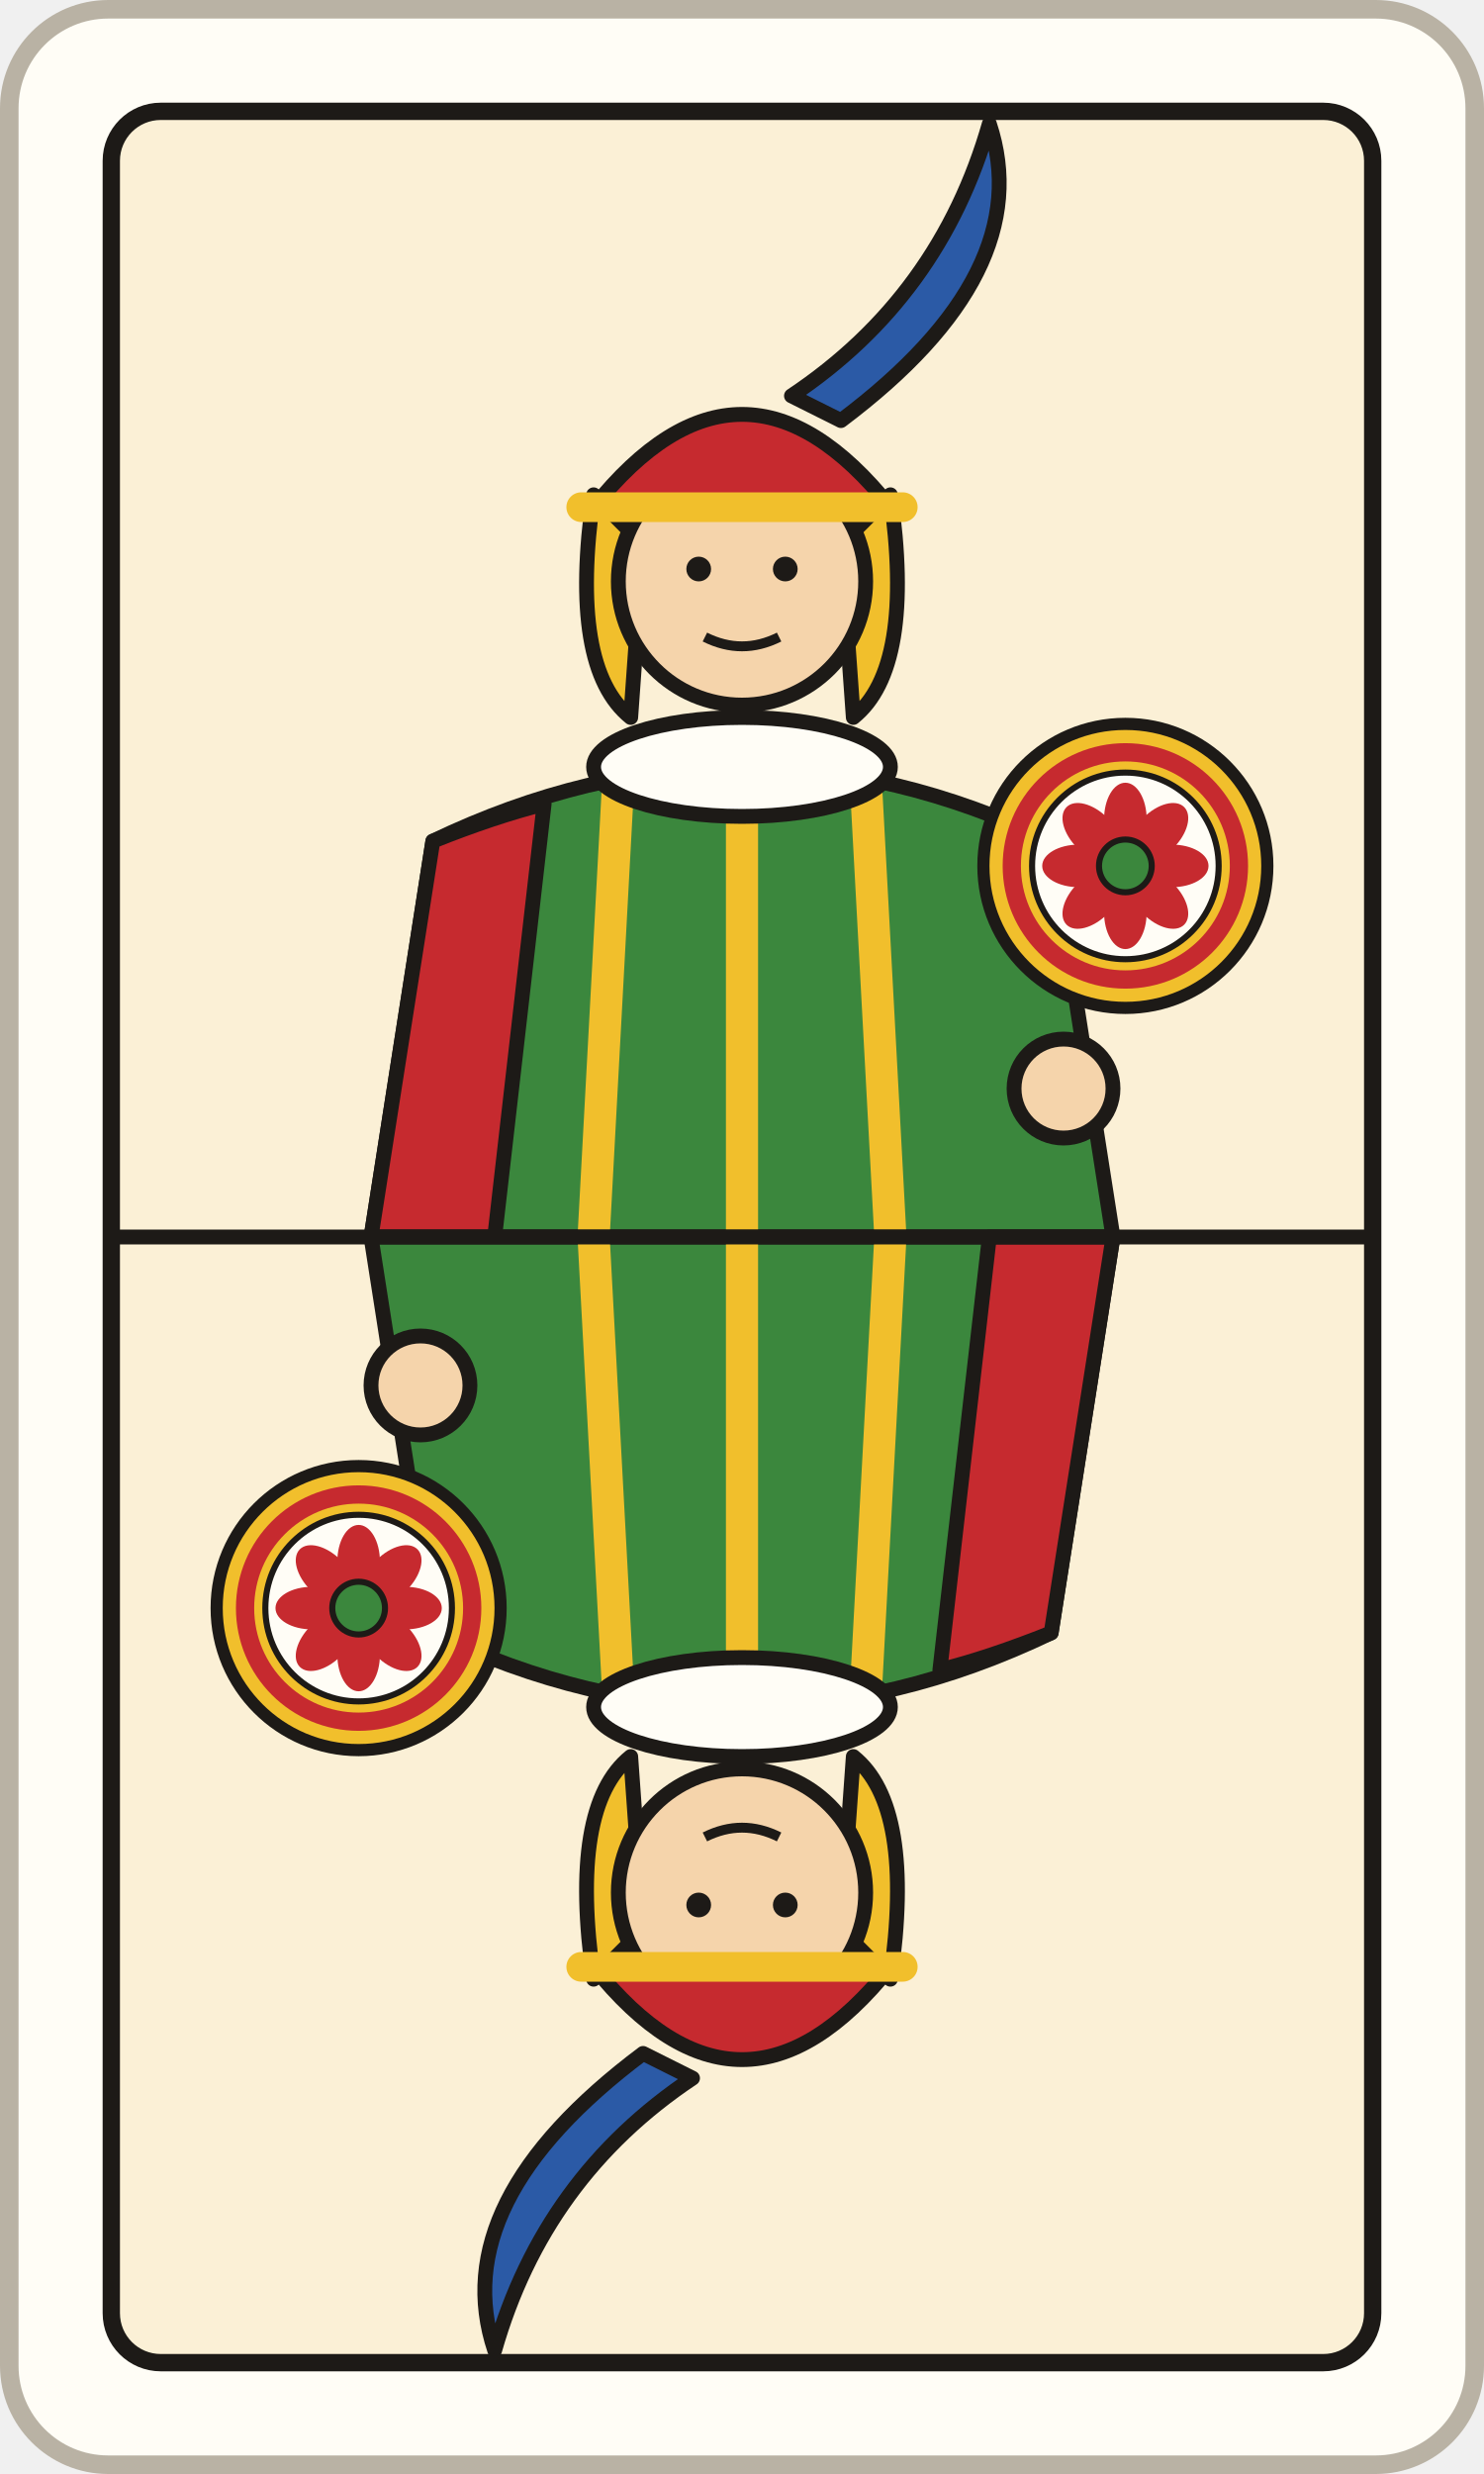
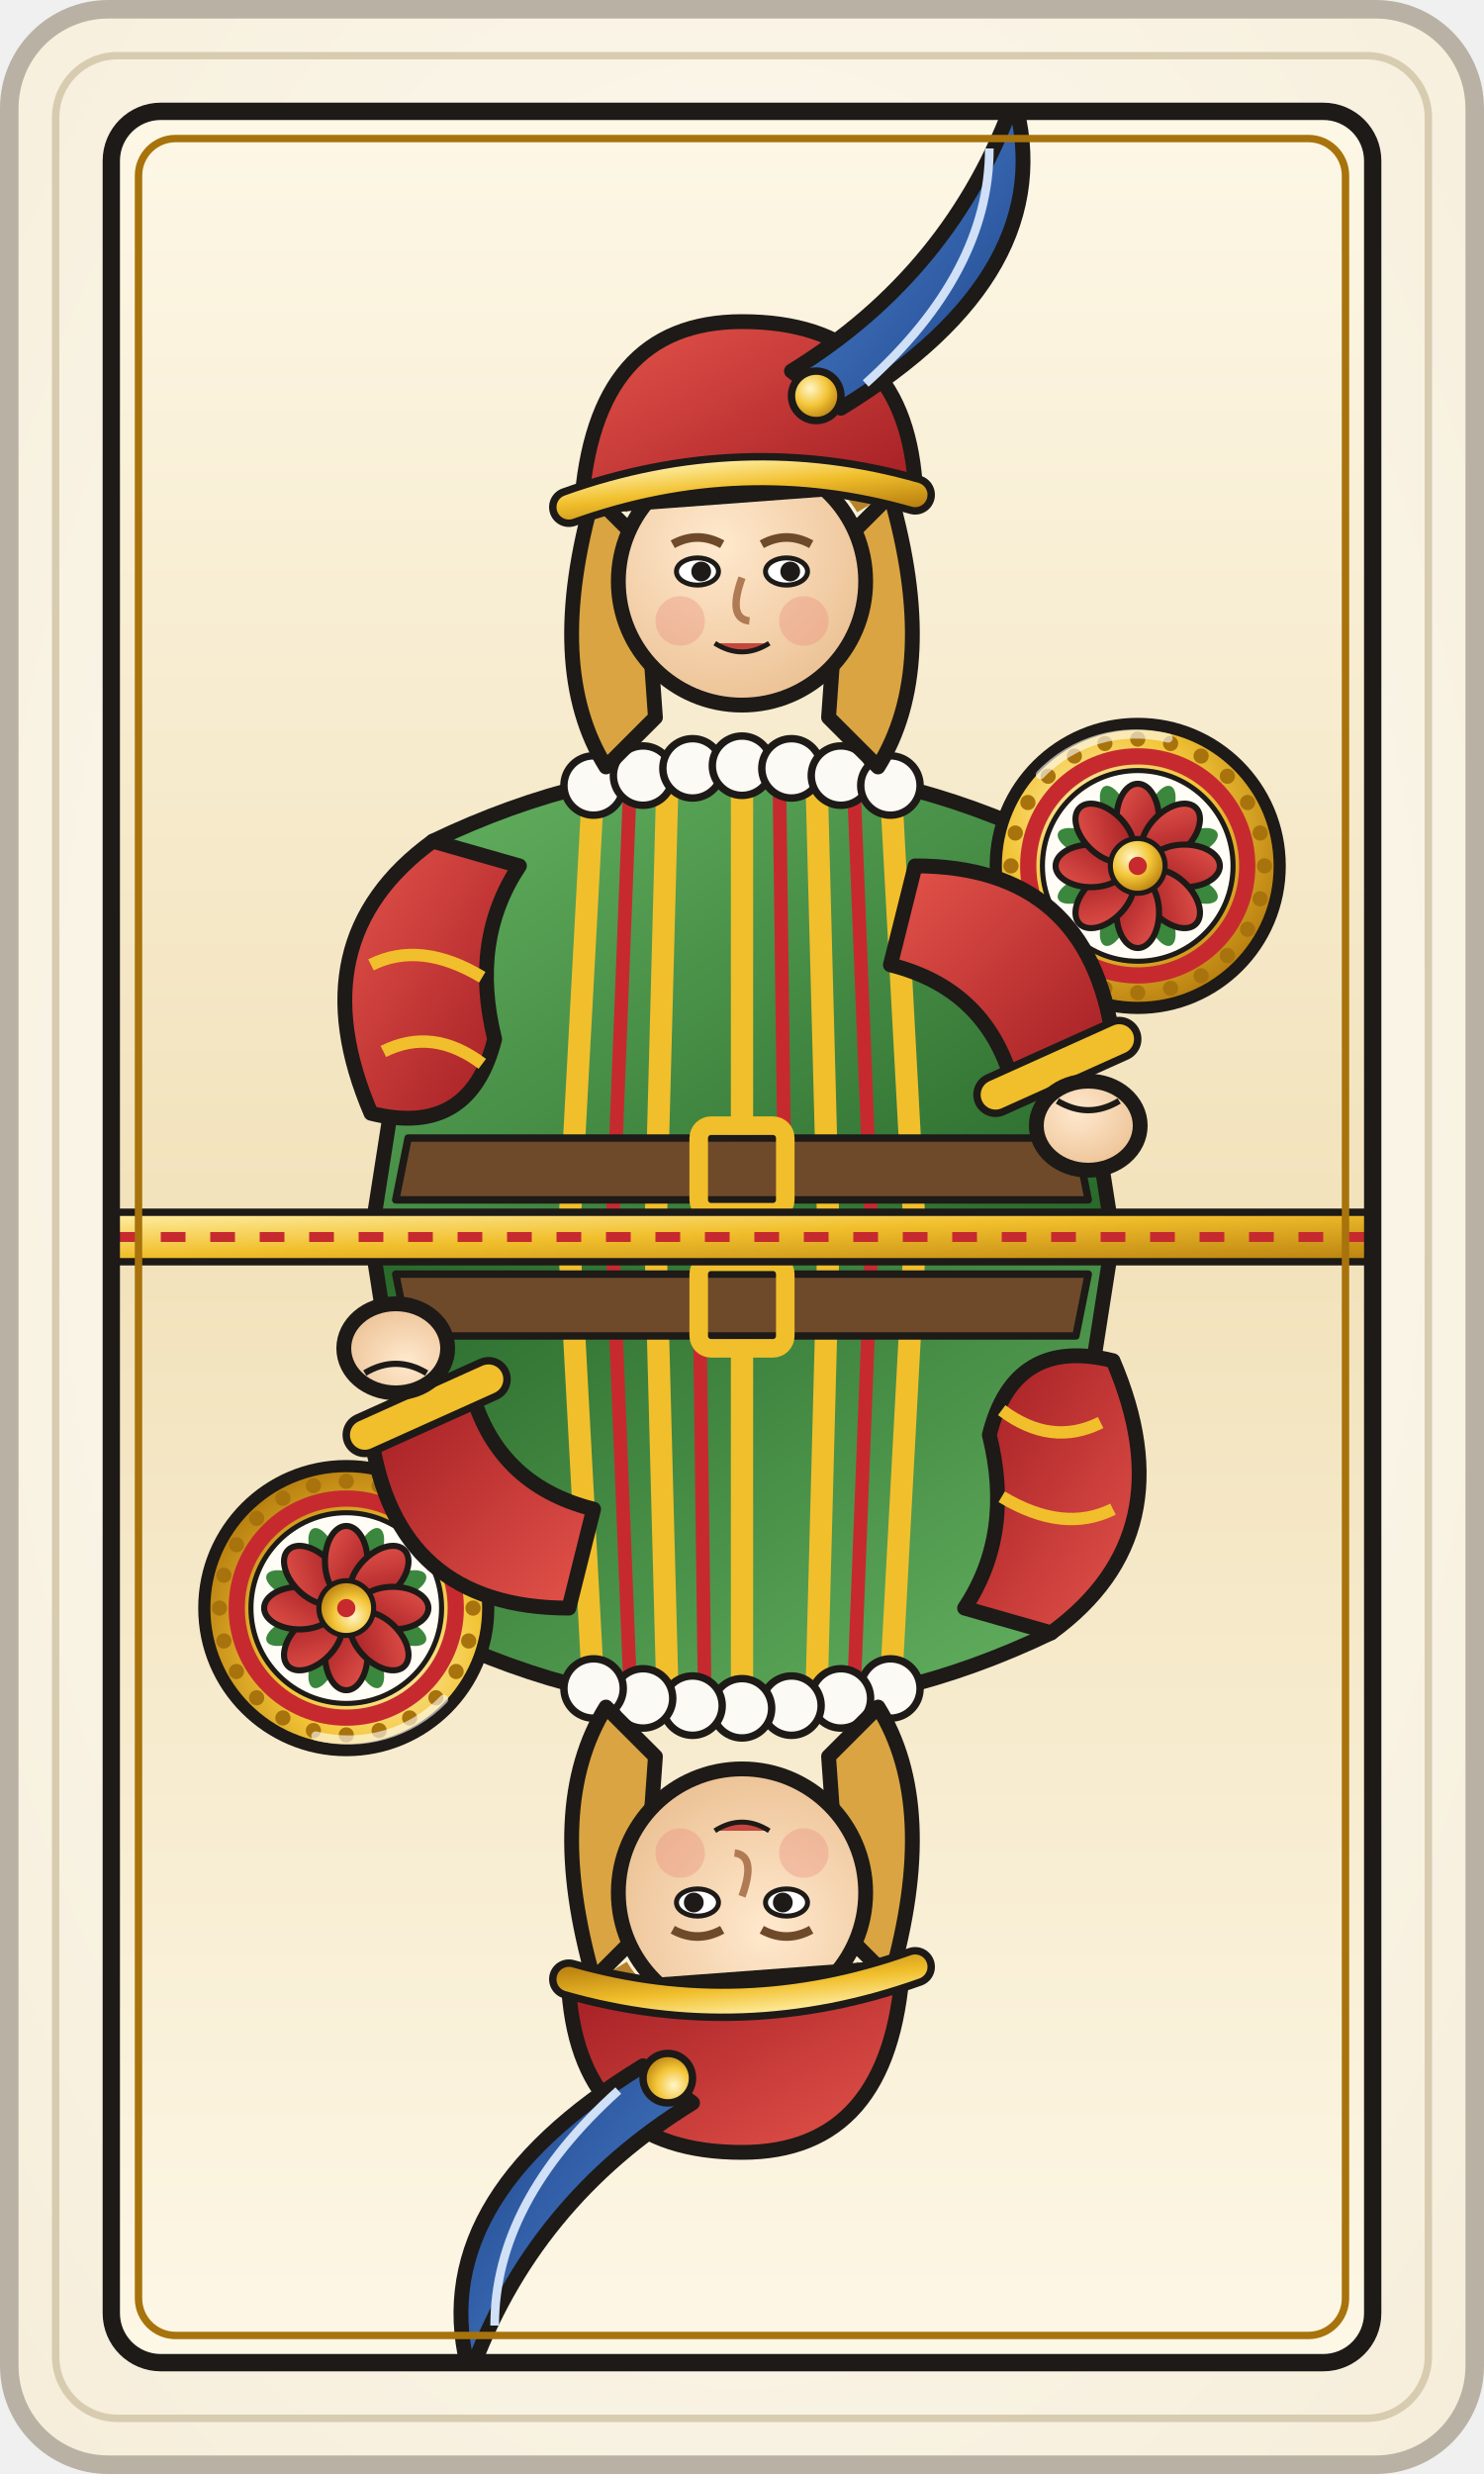
<svg xmlns="http://www.w3.org/2000/svg" viewBox="0 0 120 200" width="120" height="200">
-   <rect x="0.75" y="0.75" width="118.5" height="198.5" rx="8" fill="#fffdf6" stroke="#b9b2a4" stroke-width="1.5" />
+   <defs>
+     <linearGradient id="gold" x1="0" y1="0" x2="1" y2="1">
+       <stop offset="0" stop-color="#fff0a8" />
+       <stop offset=".45" stop-color="#f1bf2c" />
+       <stop offset="1" stop-color="#b9800f" />
+     </linearGradient>
+     <radialGradient id="goldR" cx=".38" cy=".35" r=".7">
+       <stop offset="0" stop-color="#fff6c8" />
+       <stop offset=".5" stop-color="#f3c537" />
+       <stop offset="1" stop-color="#b47a0c" />
+     </radialGradient>
+     <linearGradient id="red" x1="0" y1="0" x2="1" y2="1">
+       <stop offset="0" stop-color="#e5544b" />
+       <stop offset="1" stop-color="#a11c22" />
+     </linearGradient>
+     <linearGradient id="blue" x1="0" y1="0" x2="1" y2="1">
+       <stop offset="0" stop-color="#5189d8" />
+       <stop offset="1" stop-color="#1d4387" />
+     </linearGradient>
+     <linearGradient id="green" x1="0" y1="0" x2="1" y2="1">
+       <stop offset="0" stop-color="#66b462" />
+       <stop offset="1" stop-color="#276629" />
+     </linearGradient>
+     <linearGradient id="wood" x1="0" y1="0" x2="1" y2="0">
+       <stop offset="0" stop-color="#25602a" />
+       <stop offset=".35" stop-color="#6fbd6a" />
+       <stop offset="1" stop-color="#21572a" />
+     </linearGradient>
+     <linearGradient id="steel" x1="0" y1="0" x2="1" y2="0">
+       <stop offset="0" stop-color="#c3d9f7" />
+       <stop offset=".5" stop-color="#4275c4" />
+       <stop offset="1" stop-color="#1b3f7c" />
+     </linearGradient>
+     <radialGradient id="skin" cx=".4" cy=".35" r=".75">
+       <stop offset="0" stop-color="#ffe9ce" />
+       <stop offset="1" stop-color="#eabd8e" />
+     </radialGradient>
+     <radialGradient id="paper" cx=".5" cy=".45" r=".8">
+       <stop offset="0" stop-color="#fffefa" />
+       <stop offset="1" stop-color="#f5ecd6" />
+     </radialGradient>
+     <linearGradient id="beige" x1="0" y1="0" x2="0" y2="1">
+       <stop offset="0" stop-color="#fdf7e6" />
+       <stop offset=".5" stop-color="#f2e2bb" />
+       <stop offset="1" stop-color="#fdf7e6" />
+     </linearGradient>
+     <linearGradient id="horse" x1="0" y1="0" x2="1" y2="1">
+       <stop offset="0" stop-color="#ffffff" />
+       <stop offset="1" stop-color="#d6cdbd" />
+     </linearGradient>
+   </defs>
+   <rect x="0.75" y="0.75" width="118.5" height="198.5" rx="8" fill="url(#paper)" stroke="#b9b2a4" stroke-width="1.5" />
+   <rect x="4.5" y="4.5" width="111" height="191" rx="5" fill="none" stroke="#d8ccb0" stroke-width="0.6" />
  <clipPath id="fr">
    <rect x="9" y="9" width="102" height="182" rx="4" />
  </clipPath>
-   <rect x="9" y="9" width="102" height="182" rx="4" fill="#fbf0d6" />
+   <rect x="9" y="9" width="102" height="182" rx="4" fill="url(#beige)" />
  <g clip-path="url(#fr)">
-     <path d="M30 100 L35 68 Q60 56 85 68 L90 100Z" fill="#3b873d" stroke="#1d1a17" stroke-width="1.2" stroke-linejoin="round" />
-     <path d="M50 63 L48 100 M60 61 L60 100 M70 63 L72 100" stroke="#f1bf2c" stroke-width="2.6" />
-     <path d="M30 100 L35 68 Q40 66 44 65 L40 100Z" fill="#c62a2f" stroke="#1d1a17" stroke-width="1.2" stroke-linejoin="round" />
-     <ellipse cx="60" cy="62" rx="12" ry="4" fill="#fffdf6" stroke="#1d1a17" stroke-width="1.2" stroke-linejoin="round" />
-     <path d="M48 40 Q46 54 51 58 L52 44Z M72 40 Q74 54 69 58 L68 44Z" fill="#f1bf2c" stroke="#1d1a17" stroke-width="1.2" stroke-linejoin="round" />
-     <circle cx="60" cy="47" r="10" fill="#f5d4ab" stroke="#1d1a17" stroke-width="1.2" stroke-linejoin="round" />
-     <circle cx="56.5" cy="46" r="1" fill="#1d1a17" />
-     <circle cx="63.5" cy="46" r="1" fill="#1d1a17" />
-     <path d="M57 51.5 Q60 53 63 51.5" fill="none" stroke="#1d1a17" stroke-width="0.8" />
-     <path d="M48 41 Q60 26 72 41Z" fill="#c62a2f" stroke="#1d1a17" stroke-width="1.2" stroke-linejoin="round" />
-     <path d="M47 41 L73 41" stroke="#f1bf2c" stroke-width="2.4" stroke-linecap="round" />
-     <path d="M68 34 Q84 22 80 10 Q76 24 64 32Z" fill="#2b5aa6" stroke="#1d1a17" stroke-width="1.2" stroke-linejoin="round" />
-     <g transform="translate(91 70) scale(0.82)">
-       <circle r="14" fill="#f1bf2c" stroke="#1d1a17" stroke-width="1.2" stroke-linejoin="round" />
-       <circle r="11.2" fill="none" stroke="#c62a2f" stroke-width="1.8" />
-       <circle r="9.2" fill="#fffdf6" stroke="#1d1a17" stroke-width="0.6" />
-       <ellipse cx="0" cy="-4.6" rx="2.1" ry="3.6" fill="#c62a2f" transform="rotate(0)" />
-       <ellipse cx="0" cy="-4.6" rx="2.1" ry="3.6" fill="#c62a2f" transform="rotate(45)" />
-       <ellipse cx="0" cy="-4.6" rx="2.1" ry="3.6" fill="#c62a2f" transform="rotate(90)" />
-       <ellipse cx="0" cy="-4.6" rx="2.1" ry="3.6" fill="#c62a2f" transform="rotate(135)" />
-       <ellipse cx="0" cy="-4.6" rx="2.1" ry="3.6" fill="#c62a2f" transform="rotate(180)" />
-       <ellipse cx="0" cy="-4.6" rx="2.1" ry="3.6" fill="#c62a2f" transform="rotate(225)" />
-       <ellipse cx="0" cy="-4.6" rx="2.1" ry="3.6" fill="#c62a2f" transform="rotate(270)" />
-       <ellipse cx="0" cy="-4.6" rx="2.1" ry="3.6" fill="#c62a2f" transform="rotate(315)" />
-       <circle r="2.6" fill="#3b873d" stroke="#1d1a17" stroke-width="0.6" />
+     <path d="M30 100 L35 68 Q60 56 85 68 L90 100Z" fill="url(#green)" stroke="#1d1a17" stroke-width="1.2" stroke-linejoin="round" />
+     <path d="M48 63 L46 100 M54 62 L53 100 M60 61 L60 100 M66 62 L67 100 M72 63 L74 100" stroke="#f1bf2c" stroke-width="1.8" />
+     <path d="M51 62 L49.5 100 M63 61.5 L63.5 100 M69 62.5 L70.5 100" stroke="#c62a2f" stroke-width="1.1" />
+     <path d="M33 92 L87 92 L88 97 L32 97Z" fill="#6e4a2a" stroke="#1d1a17" stroke-width="0.6" stroke-linejoin="round" />
+     <rect x="56.5" y="91" width="7" height="7" rx="1" fill="none" stroke="#f1bf2c" stroke-width="1.5" />
+     <path d="M35 68 Q24 76 30 90 Q38 92 40 84 Q38 76 42 70Z" fill="url(#red)" stroke="#1d1a17" stroke-width="1.2" stroke-linejoin="round" />
+     <path d="M30 78 Q34 76 39 79 M31 85 Q35 83 39 86" fill="none" stroke="#f1bf2c" stroke-width="1" />
+     <circle cx="48" cy="63.5" r="2.4" fill="#fbfaf5" stroke="#1d1a17" stroke-width="0.6" stroke-linejoin="round" />
+     <circle cx="52" cy="62.7" r="2.4" fill="#fbfaf5" stroke="#1d1a17" stroke-width="0.6" stroke-linejoin="round" />
+     <circle cx="56" cy="62.114" r="2.4" fill="#fbfaf5" stroke="#1d1a17" stroke-width="0.6" stroke-linejoin="round" />
+     <circle cx="60" cy="61.9" r="2.4" fill="#fbfaf5" stroke="#1d1a17" stroke-width="0.6" stroke-linejoin="round" />
+     <circle cx="64" cy="62.114" r="2.4" fill="#fbfaf5" stroke="#1d1a17" stroke-width="0.6" stroke-linejoin="round" />
+     <circle cx="68" cy="62.7" r="2.4" fill="#fbfaf5" stroke="#1d1a17" stroke-width="0.6" stroke-linejoin="round" />
+     <circle cx="72" cy="63.5" r="2.4" fill="#fbfaf5" stroke="#1d1a17" stroke-width="0.6" stroke-linejoin="round" />
+     <g transform="translate(92 70) scale(0.82)">
+       <circle r="14" fill="url(#goldR)" stroke="#1d1a17" stroke-width="1.2" stroke-linejoin="round" />
+       <circle cx="12.5" cy="0" r="0.75" fill="#a8730c" />
+       <circle cx="12.07" cy="3.24" r="0.75" fill="#a8730c" />
+       <circle cx="10.83" cy="6.25" r="0.75" fill="#a8730c" />
+       <circle cx="8.84" cy="8.84" r="0.75" fill="#a8730c" />
+       <circle cx="6.25" cy="10.83" r="0.75" fill="#a8730c" />
+       <circle cx="3.24" cy="12.07" r="0.75" fill="#a8730c" />
+       <circle cx="0" cy="12.5" r="0.75" fill="#a8730c" />
+       <circle cx="-3.24" cy="12.07" r="0.75" fill="#a8730c" />
+       <circle cx="-6.25" cy="10.83" r="0.75" fill="#a8730c" />
+       <circle cx="-8.84" cy="8.84" r="0.75" fill="#a8730c" />
+       <circle cx="-10.83" cy="6.25" r="0.75" fill="#a8730c" />
+       <circle cx="-12.07" cy="3.24" r="0.75" fill="#a8730c" />
+       <circle cx="-12.5" cy="0" r="0.75" fill="#a8730c" />
+       <circle cx="-12.07" cy="-3.24" r="0.75" fill="#a8730c" />
+       <circle cx="-10.83" cy="-6.25" r="0.75" fill="#a8730c" />
+       <circle cx="-8.84" cy="-8.84" r="0.75" fill="#a8730c" />
+       <circle cx="-6.25" cy="-10.83" r="0.75" fill="#a8730c" />
+       <circle cx="-3.24" cy="-12.07" r="0.75" fill="#a8730c" />
+       <circle cx="0" cy="-12.5" r="0.75" fill="#a8730c" />
+       <circle cx="3.24" cy="-12.07" r="0.75" fill="#a8730c" />
+       <circle cx="6.25" cy="-10.83" r="0.75" fill="#a8730c" />
+       <circle cx="8.84" cy="-8.84" r="0.75" fill="#a8730c" />
+       <circle cx="10.83" cy="-6.25" r="0.75" fill="#a8730c" />
+       <circle cx="12.07" cy="-3.24" r="0.75" fill="#a8730c" />
+       <circle r="10.8" fill="none" stroke="#c62a2f" stroke-width="1.6" />
+       <circle r="9.4" fill="#fffdf6" stroke="#1d1a17" stroke-width="0.5" />
+       <ellipse cx="0" cy="-5.8" rx="1.2" ry="2.7" fill="#3b873d" transform="rotate(22.5)" />
+       <ellipse cx="0" cy="-5.8" rx="1.2" ry="2.7" fill="#3b873d" transform="rotate(67.5)" />
+       <ellipse cx="0" cy="-5.8" rx="1.2" ry="2.7" fill="#3b873d" transform="rotate(112.5)" />
+       <ellipse cx="0" cy="-5.8" rx="1.2" ry="2.7" fill="#3b873d" transform="rotate(157.5)" />
+       <ellipse cx="0" cy="-5.8" rx="1.2" ry="2.7" fill="#3b873d" transform="rotate(202.5)" />
+       <ellipse cx="0" cy="-5.8" rx="1.2" ry="2.7" fill="#3b873d" transform="rotate(247.5)" />
+       <ellipse cx="0" cy="-5.8" rx="1.2" ry="2.7" fill="#3b873d" transform="rotate(292.5)" />
+       <ellipse cx="0" cy="-5.8" rx="1.2" ry="2.7" fill="#3b873d" transform="rotate(337.5)" />
+       <ellipse cx="0" cy="-4.6" rx="2.1" ry="3.5" fill="url(#red)" stroke="#1d1a17" stroke-width="0.6" stroke-linejoin="round" transform="rotate(0)" />
+       <ellipse cx="0" cy="-4.6" rx="2.1" ry="3.5" fill="url(#red)" stroke="#1d1a17" stroke-width="0.6" stroke-linejoin="round" transform="rotate(45)" />
+       <ellipse cx="0" cy="-4.6" rx="2.1" ry="3.5" fill="url(#red)" stroke="#1d1a17" stroke-width="0.6" stroke-linejoin="round" transform="rotate(90)" />
+       <ellipse cx="0" cy="-4.6" rx="2.1" ry="3.5" fill="url(#red)" stroke="#1d1a17" stroke-width="0.6" stroke-linejoin="round" transform="rotate(135)" />
+       <ellipse cx="0" cy="-4.6" rx="2.1" ry="3.5" fill="url(#red)" stroke="#1d1a17" stroke-width="0.6" stroke-linejoin="round" transform="rotate(180)" />
+       <ellipse cx="0" cy="-4.6" rx="2.1" ry="3.5" fill="url(#red)" stroke="#1d1a17" stroke-width="0.6" stroke-linejoin="round" transform="rotate(225)" />
+       <ellipse cx="0" cy="-4.6" rx="2.1" ry="3.5" fill="url(#red)" stroke="#1d1a17" stroke-width="0.6" stroke-linejoin="round" transform="rotate(270)" />
+       <ellipse cx="0" cy="-4.6" rx="2.1" ry="3.5" fill="url(#red)" stroke="#1d1a17" stroke-width="0.6" stroke-linejoin="round" transform="rotate(315)" />
+       <circle r="2.7" fill="url(#goldR)" stroke="#1d1a17" stroke-width="0.5" />
+       <circle r="0.9" fill="#c62a2f" />
+       <path d="M-9.6 -9 A13 13 0 0 1 3 -12.6" fill="none" stroke="#fff" stroke-width="0.9" stroke-linecap="round" opacity="0.6" />
    </g>
-     <circle cx="86" cy="88" r="4" fill="#f5d4ab" stroke="#1d1a17" stroke-width="1.2" stroke-linejoin="round" />
+     <path d="M74 70 Q88 70 90 84 L82 88 Q80 80 72 78Z" fill="url(#red)" stroke="#1d1a17" stroke-width="1.2" stroke-linejoin="round" />
+     <path d="M80.5 88.5 L90.5 84" stroke="#1d1a17" stroke-width="3.6" stroke-linecap="round" />
+     <path d="M80.5 88.5 L90.5 84" stroke="#f1bf2c" stroke-width="2.4" stroke-linecap="round" />
+     <ellipse cx="88" cy="91" rx="4.2" ry="3.6" fill="url(#skin)" stroke="#1d1a17" stroke-width="1.2" stroke-linejoin="round" />
+     <path d="M85.5 89 Q88 90.5 90.5 89" fill="none" stroke="#1d1a17" stroke-width="0.5" />
+     <path d="M48 40 Q44 54 49 62 L53 58 L52 44Z M72 40 Q76 54 71 62 L67 58 L68 44Z" fill="#d9a441" stroke="#1d1a17" stroke-width="1.2" stroke-linejoin="round" />
+     <circle cx="60" cy="47" r="10" fill="url(#skin)" stroke="#1d1a17" stroke-width="1.2" stroke-linejoin="round" />
+     <circle cx="55" cy="50.2" r="2" fill="#e98a7a" opacity="0.35" />
+     <circle cx="65" cy="50.2" r="2" fill="#e98a7a" opacity="0.35" />
+     <ellipse cx="56.4" cy="46.2" rx="1.7" ry="1.1" fill="#fff" stroke="#1d1a17" stroke-width="0.4" />
+     <circle cx="56.7" cy="46.2" r="0.8" fill="#1d1a17" />
+     <path d="M54.4 44 Q56.4 42.9 58.4 44" fill="none" stroke="#6e4a2a" stroke-width="0.7" />
+     <ellipse cx="63.6" cy="46.2" rx="1.7" ry="1.1" fill="#fff" stroke="#1d1a17" stroke-width="0.4" />
+     <circle cx="63.9" cy="46.2" r="0.8" fill="#1d1a17" />
+     <path d="M61.6 44 Q63.6 42.9 65.6 44" fill="none" stroke="#6e4a2a" stroke-width="0.7" />
+     <path d="M60 46.7 Q58.8 50 60.6 50.2" fill="none" stroke="#b07a55" stroke-width="0.6" />
+     <path d="M57.8 52 Q60 53.4 62.2 52" fill="#c4473f" stroke="#1d1a17" stroke-width="0.4" />
+     <path d="M50 41 Q53 36 60 37 Q67 36 70 41" fill="none" stroke="#b5832c" stroke-width="1.6" />
+     <path d="M47 41 Q48 26 60 26 Q73 26 74 39Z" fill="url(#red)" stroke="#1d1a17" stroke-width="1.2" stroke-linejoin="round" />
+     <path d="M46 41 Q60 36 74 40" fill="none" stroke="#1d1a17" stroke-width="3.2" stroke-linecap="round" />
+     <path d="M46 41 Q60 36 74 40" fill="none" stroke="url(#gold)" stroke-width="2" stroke-linecap="round" />
+     <path d="M68 33 Q86 22 82 8 Q77 22 64 30Z" fill="url(#blue)" stroke="#1d1a17" stroke-width="1.2" stroke-linejoin="round" />
+     <path d="M70 31 Q80 22 80 12" fill="none" stroke="#cfe0f7" stroke-width="0.7" />
+     <circle cx="66" cy="32" r="2" fill="url(#goldR)" stroke="#1d1a17" stroke-width="0.6" stroke-linejoin="round" />
    <g transform="rotate(180 60 100)">
-       <path d="M30 100 L35 68 Q60 56 85 68 L90 100Z" fill="#3b873d" stroke="#1d1a17" stroke-width="1.2" stroke-linejoin="round" />
-       <path d="M50 63 L48 100 M60 61 L60 100 M70 63 L72 100" stroke="#f1bf2c" stroke-width="2.6" />
-       <path d="M30 100 L35 68 Q40 66 44 65 L40 100Z" fill="#c62a2f" stroke="#1d1a17" stroke-width="1.2" stroke-linejoin="round" />
-       <ellipse cx="60" cy="62" rx="12" ry="4" fill="#fffdf6" stroke="#1d1a17" stroke-width="1.2" stroke-linejoin="round" />
-       <path d="M48 40 Q46 54 51 58 L52 44Z M72 40 Q74 54 69 58 L68 44Z" fill="#f1bf2c" stroke="#1d1a17" stroke-width="1.2" stroke-linejoin="round" />
-       <circle cx="60" cy="47" r="10" fill="#f5d4ab" stroke="#1d1a17" stroke-width="1.2" stroke-linejoin="round" />
-       <circle cx="56.5" cy="46" r="1" fill="#1d1a17" />
-       <circle cx="63.5" cy="46" r="1" fill="#1d1a17" />
-       <path d="M57 51.5 Q60 53 63 51.5" fill="none" stroke="#1d1a17" stroke-width="0.8" />
-       <path d="M48 41 Q60 26 72 41Z" fill="#c62a2f" stroke="#1d1a17" stroke-width="1.2" stroke-linejoin="round" />
-       <path d="M47 41 L73 41" stroke="#f1bf2c" stroke-width="2.4" stroke-linecap="round" />
-       <path d="M68 34 Q84 22 80 10 Q76 24 64 32Z" fill="#2b5aa6" stroke="#1d1a17" stroke-width="1.2" stroke-linejoin="round" />
-       <g transform="translate(91 70) scale(0.82)">
-         <circle r="14" fill="#f1bf2c" stroke="#1d1a17" stroke-width="1.2" stroke-linejoin="round" />
-         <circle r="11.2" fill="none" stroke="#c62a2f" stroke-width="1.8" />
-         <circle r="9.2" fill="#fffdf6" stroke="#1d1a17" stroke-width="0.6" />
-         <ellipse cx="0" cy="-4.6" rx="2.1" ry="3.6" fill="#c62a2f" transform="rotate(0)" />
-         <ellipse cx="0" cy="-4.6" rx="2.1" ry="3.6" fill="#c62a2f" transform="rotate(45)" />
-         <ellipse cx="0" cy="-4.6" rx="2.1" ry="3.6" fill="#c62a2f" transform="rotate(90)" />
-         <ellipse cx="0" cy="-4.6" rx="2.1" ry="3.6" fill="#c62a2f" transform="rotate(135)" />
-         <ellipse cx="0" cy="-4.6" rx="2.1" ry="3.6" fill="#c62a2f" transform="rotate(180)" />
-         <ellipse cx="0" cy="-4.6" rx="2.1" ry="3.6" fill="#c62a2f" transform="rotate(225)" />
-         <ellipse cx="0" cy="-4.6" rx="2.1" ry="3.6" fill="#c62a2f" transform="rotate(270)" />
-         <ellipse cx="0" cy="-4.6" rx="2.1" ry="3.6" fill="#c62a2f" transform="rotate(315)" />
-         <circle r="2.6" fill="#3b873d" stroke="#1d1a17" stroke-width="0.6" />
+       <path d="M30 100 L35 68 Q60 56 85 68 L90 100Z" fill="url(#green)" stroke="#1d1a17" stroke-width="1.2" stroke-linejoin="round" />
+       <path d="M48 63 L46 100 M54 62 L53 100 M60 61 L60 100 M66 62 L67 100 M72 63 L74 100" stroke="#f1bf2c" stroke-width="1.8" />
+       <path d="M51 62 L49.5 100 M63 61.5 L63.5 100 M69 62.5 L70.5 100" stroke="#c62a2f" stroke-width="1.1" />
+       <path d="M33 92 L87 92 L88 97 L32 97Z" fill="#6e4a2a" stroke="#1d1a17" stroke-width="0.6" stroke-linejoin="round" />
+       <rect x="56.5" y="91" width="7" height="7" rx="1" fill="none" stroke="#f1bf2c" stroke-width="1.5" />
+       <path d="M35 68 Q24 76 30 90 Q38 92 40 84 Q38 76 42 70Z" fill="url(#red)" stroke="#1d1a17" stroke-width="1.2" stroke-linejoin="round" />
+       <path d="M30 78 Q34 76 39 79 M31 85 Q35 83 39 86" fill="none" stroke="#f1bf2c" stroke-width="1" />
+       <circle cx="48" cy="63.5" r="2.4" fill="#fbfaf5" stroke="#1d1a17" stroke-width="0.6" stroke-linejoin="round" />
+       <circle cx="52" cy="62.7" r="2.4" fill="#fbfaf5" stroke="#1d1a17" stroke-width="0.6" stroke-linejoin="round" />
+       <circle cx="56" cy="62.114" r="2.4" fill="#fbfaf5" stroke="#1d1a17" stroke-width="0.6" stroke-linejoin="round" />
+       <circle cx="60" cy="61.9" r="2.4" fill="#fbfaf5" stroke="#1d1a17" stroke-width="0.6" stroke-linejoin="round" />
+       <circle cx="64" cy="62.114" r="2.4" fill="#fbfaf5" stroke="#1d1a17" stroke-width="0.6" stroke-linejoin="round" />
+       <circle cx="68" cy="62.7" r="2.4" fill="#fbfaf5" stroke="#1d1a17" stroke-width="0.6" stroke-linejoin="round" />
+       <circle cx="72" cy="63.5" r="2.4" fill="#fbfaf5" stroke="#1d1a17" stroke-width="0.6" stroke-linejoin="round" />
+       <g transform="translate(92 70) scale(0.82)">
+         <circle r="14" fill="url(#goldR)" stroke="#1d1a17" stroke-width="1.2" stroke-linejoin="round" />
+         <circle cx="12.5" cy="0" r="0.75" fill="#a8730c" />
+         <circle cx="12.07" cy="3.24" r="0.75" fill="#a8730c" />
+         <circle cx="10.83" cy="6.25" r="0.75" fill="#a8730c" />
+         <circle cx="8.84" cy="8.84" r="0.75" fill="#a8730c" />
+         <circle cx="6.25" cy="10.83" r="0.75" fill="#a8730c" />
+         <circle cx="3.24" cy="12.07" r="0.75" fill="#a8730c" />
+         <circle cx="0" cy="12.5" r="0.75" fill="#a8730c" />
+         <circle cx="-3.24" cy="12.07" r="0.75" fill="#a8730c" />
+         <circle cx="-6.25" cy="10.83" r="0.75" fill="#a8730c" />
+         <circle cx="-8.84" cy="8.84" r="0.75" fill="#a8730c" />
+         <circle cx="-10.83" cy="6.25" r="0.75" fill="#a8730c" />
+         <circle cx="-12.07" cy="3.24" r="0.75" fill="#a8730c" />
+         <circle cx="-12.5" cy="0" r="0.75" fill="#a8730c" />
+         <circle cx="-12.07" cy="-3.24" r="0.75" fill="#a8730c" />
+         <circle cx="-10.83" cy="-6.25" r="0.75" fill="#a8730c" />
+         <circle cx="-8.84" cy="-8.84" r="0.75" fill="#a8730c" />
+         <circle cx="-6.25" cy="-10.83" r="0.75" fill="#a8730c" />
+         <circle cx="-3.24" cy="-12.07" r="0.75" fill="#a8730c" />
+         <circle cx="0" cy="-12.5" r="0.75" fill="#a8730c" />
+         <circle cx="3.24" cy="-12.07" r="0.75" fill="#a8730c" />
+         <circle cx="6.25" cy="-10.83" r="0.75" fill="#a8730c" />
+         <circle cx="8.84" cy="-8.84" r="0.75" fill="#a8730c" />
+         <circle cx="10.83" cy="-6.25" r="0.75" fill="#a8730c" />
+         <circle cx="12.07" cy="-3.24" r="0.75" fill="#a8730c" />
+         <circle r="10.8" fill="none" stroke="#c62a2f" stroke-width="1.6" />
+         <circle r="9.4" fill="#fffdf6" stroke="#1d1a17" stroke-width="0.5" />
+         <ellipse cx="0" cy="-5.8" rx="1.2" ry="2.7" fill="#3b873d" transform="rotate(22.5)" />
+         <ellipse cx="0" cy="-5.8" rx="1.2" ry="2.7" fill="#3b873d" transform="rotate(67.5)" />
+         <ellipse cx="0" cy="-5.8" rx="1.2" ry="2.7" fill="#3b873d" transform="rotate(112.5)" />
+         <ellipse cx="0" cy="-5.8" rx="1.2" ry="2.7" fill="#3b873d" transform="rotate(157.5)" />
+         <ellipse cx="0" cy="-5.8" rx="1.2" ry="2.7" fill="#3b873d" transform="rotate(202.5)" />
+         <ellipse cx="0" cy="-5.8" rx="1.2" ry="2.7" fill="#3b873d" transform="rotate(247.5)" />
+         <ellipse cx="0" cy="-5.8" rx="1.2" ry="2.7" fill="#3b873d" transform="rotate(292.5)" />
+         <ellipse cx="0" cy="-5.8" rx="1.2" ry="2.7" fill="#3b873d" transform="rotate(337.5)" />
+         <ellipse cx="0" cy="-4.6" rx="2.1" ry="3.5" fill="url(#red)" stroke="#1d1a17" stroke-width="0.6" stroke-linejoin="round" transform="rotate(0)" />
+         <ellipse cx="0" cy="-4.6" rx="2.1" ry="3.5" fill="url(#red)" stroke="#1d1a17" stroke-width="0.6" stroke-linejoin="round" transform="rotate(45)" />
+         <ellipse cx="0" cy="-4.6" rx="2.1" ry="3.5" fill="url(#red)" stroke="#1d1a17" stroke-width="0.6" stroke-linejoin="round" transform="rotate(90)" />
+         <ellipse cx="0" cy="-4.6" rx="2.1" ry="3.5" fill="url(#red)" stroke="#1d1a17" stroke-width="0.6" stroke-linejoin="round" transform="rotate(135)" />
+         <ellipse cx="0" cy="-4.6" rx="2.1" ry="3.5" fill="url(#red)" stroke="#1d1a17" stroke-width="0.6" stroke-linejoin="round" transform="rotate(180)" />
+         <ellipse cx="0" cy="-4.6" rx="2.1" ry="3.5" fill="url(#red)" stroke="#1d1a17" stroke-width="0.6" stroke-linejoin="round" transform="rotate(225)" />
+         <ellipse cx="0" cy="-4.6" rx="2.1" ry="3.5" fill="url(#red)" stroke="#1d1a17" stroke-width="0.6" stroke-linejoin="round" transform="rotate(270)" />
+         <ellipse cx="0" cy="-4.6" rx="2.1" ry="3.5" fill="url(#red)" stroke="#1d1a17" stroke-width="0.6" stroke-linejoin="round" transform="rotate(315)" />
+         <circle r="2.7" fill="url(#goldR)" stroke="#1d1a17" stroke-width="0.5" />
+         <circle r="0.9" fill="#c62a2f" />
+         <path d="M-9.6 -9 A13 13 0 0 1 3 -12.6" fill="none" stroke="#fff" stroke-width="0.9" stroke-linecap="round" opacity="0.6" />
      </g>
-       <circle cx="86" cy="88" r="4" fill="#f5d4ab" stroke="#1d1a17" stroke-width="1.2" stroke-linejoin="round" />
+       <path d="M74 70 Q88 70 90 84 L82 88 Q80 80 72 78Z" fill="url(#red)" stroke="#1d1a17" stroke-width="1.2" stroke-linejoin="round" />
+       <path d="M80.5 88.5 L90.5 84" stroke="#1d1a17" stroke-width="3.6" stroke-linecap="round" />
+       <path d="M80.5 88.5 L90.5 84" stroke="#f1bf2c" stroke-width="2.4" stroke-linecap="round" />
+       <ellipse cx="88" cy="91" rx="4.2" ry="3.6" fill="url(#skin)" stroke="#1d1a17" stroke-width="1.2" stroke-linejoin="round" />
+       <path d="M85.5 89 Q88 90.5 90.5 89" fill="none" stroke="#1d1a17" stroke-width="0.5" />
+       <path d="M48 40 Q44 54 49 62 L53 58 L52 44Z M72 40 Q76 54 71 62 L67 58 L68 44Z" fill="#d9a441" stroke="#1d1a17" stroke-width="1.2" stroke-linejoin="round" />
+       <circle cx="60" cy="47" r="10" fill="url(#skin)" stroke="#1d1a17" stroke-width="1.2" stroke-linejoin="round" />
+       <circle cx="55" cy="50.2" r="2" fill="#e98a7a" opacity="0.35" />
+       <circle cx="65" cy="50.2" r="2" fill="#e98a7a" opacity="0.35" />
+       <ellipse cx="56.4" cy="46.2" rx="1.7" ry="1.1" fill="#fff" stroke="#1d1a17" stroke-width="0.4" />
+       <circle cx="56.7" cy="46.2" r="0.8" fill="#1d1a17" />
+       <path d="M54.4 44 Q56.4 42.9 58.4 44" fill="none" stroke="#6e4a2a" stroke-width="0.7" />
+       <ellipse cx="63.6" cy="46.2" rx="1.7" ry="1.1" fill="#fff" stroke="#1d1a17" stroke-width="0.4" />
+       <circle cx="63.9" cy="46.2" r="0.8" fill="#1d1a17" />
+       <path d="M61.6 44 Q63.6 42.9 65.6 44" fill="none" stroke="#6e4a2a" stroke-width="0.7" />
+       <path d="M60 46.7 Q58.8 50 60.6 50.2" fill="none" stroke="#b07a55" stroke-width="0.6" />
+       <path d="M57.8 52 Q60 53.4 62.2 52" fill="#c4473f" stroke="#1d1a17" stroke-width="0.4" />
+       <path d="M50 41 Q53 36 60 37 Q67 36 70 41" fill="none" stroke="#b5832c" stroke-width="1.6" />
+       <path d="M47 41 Q48 26 60 26 Q73 26 74 39Z" fill="url(#red)" stroke="#1d1a17" stroke-width="1.2" stroke-linejoin="round" />
+       <path d="M46 41 Q60 36 74 40" fill="none" stroke="#1d1a17" stroke-width="3.2" stroke-linecap="round" />
+       <path d="M46 41 Q60 36 74 40" fill="none" stroke="url(#gold)" stroke-width="2" stroke-linecap="round" />
+       <path d="M68 33 Q86 22 82 8 Q77 22 64 30Z" fill="url(#blue)" stroke="#1d1a17" stroke-width="1.2" stroke-linejoin="round" />
+       <path d="M70 31 Q80 22 80 12" fill="none" stroke="#cfe0f7" stroke-width="0.7" />
+       <circle cx="66" cy="32" r="2" fill="url(#goldR)" stroke="#1d1a17" stroke-width="0.6" stroke-linejoin="round" />
    </g>
  </g>
-   <path d="M9 100 H111" stroke="#1d1a17" stroke-width="1.2" />
+   <rect x="9" y="98" width="102" height="4" fill="url(#gold)" stroke="#1d1a17" stroke-width="0.6" stroke-linejoin="round" />
+   <path d="M9 100 H111" stroke="#c62a2f" stroke-width="0.8" stroke-dasharray="2 2" />
  <rect x="9" y="9" width="102" height="182" rx="4" fill="none" stroke="#1d1a17" stroke-width="1.4" />
+   <rect x="11.2" y="11.2" width="97.6" height="177.6" rx="3" fill="none" stroke="#a8730c" stroke-width="0.6" />
</svg>
